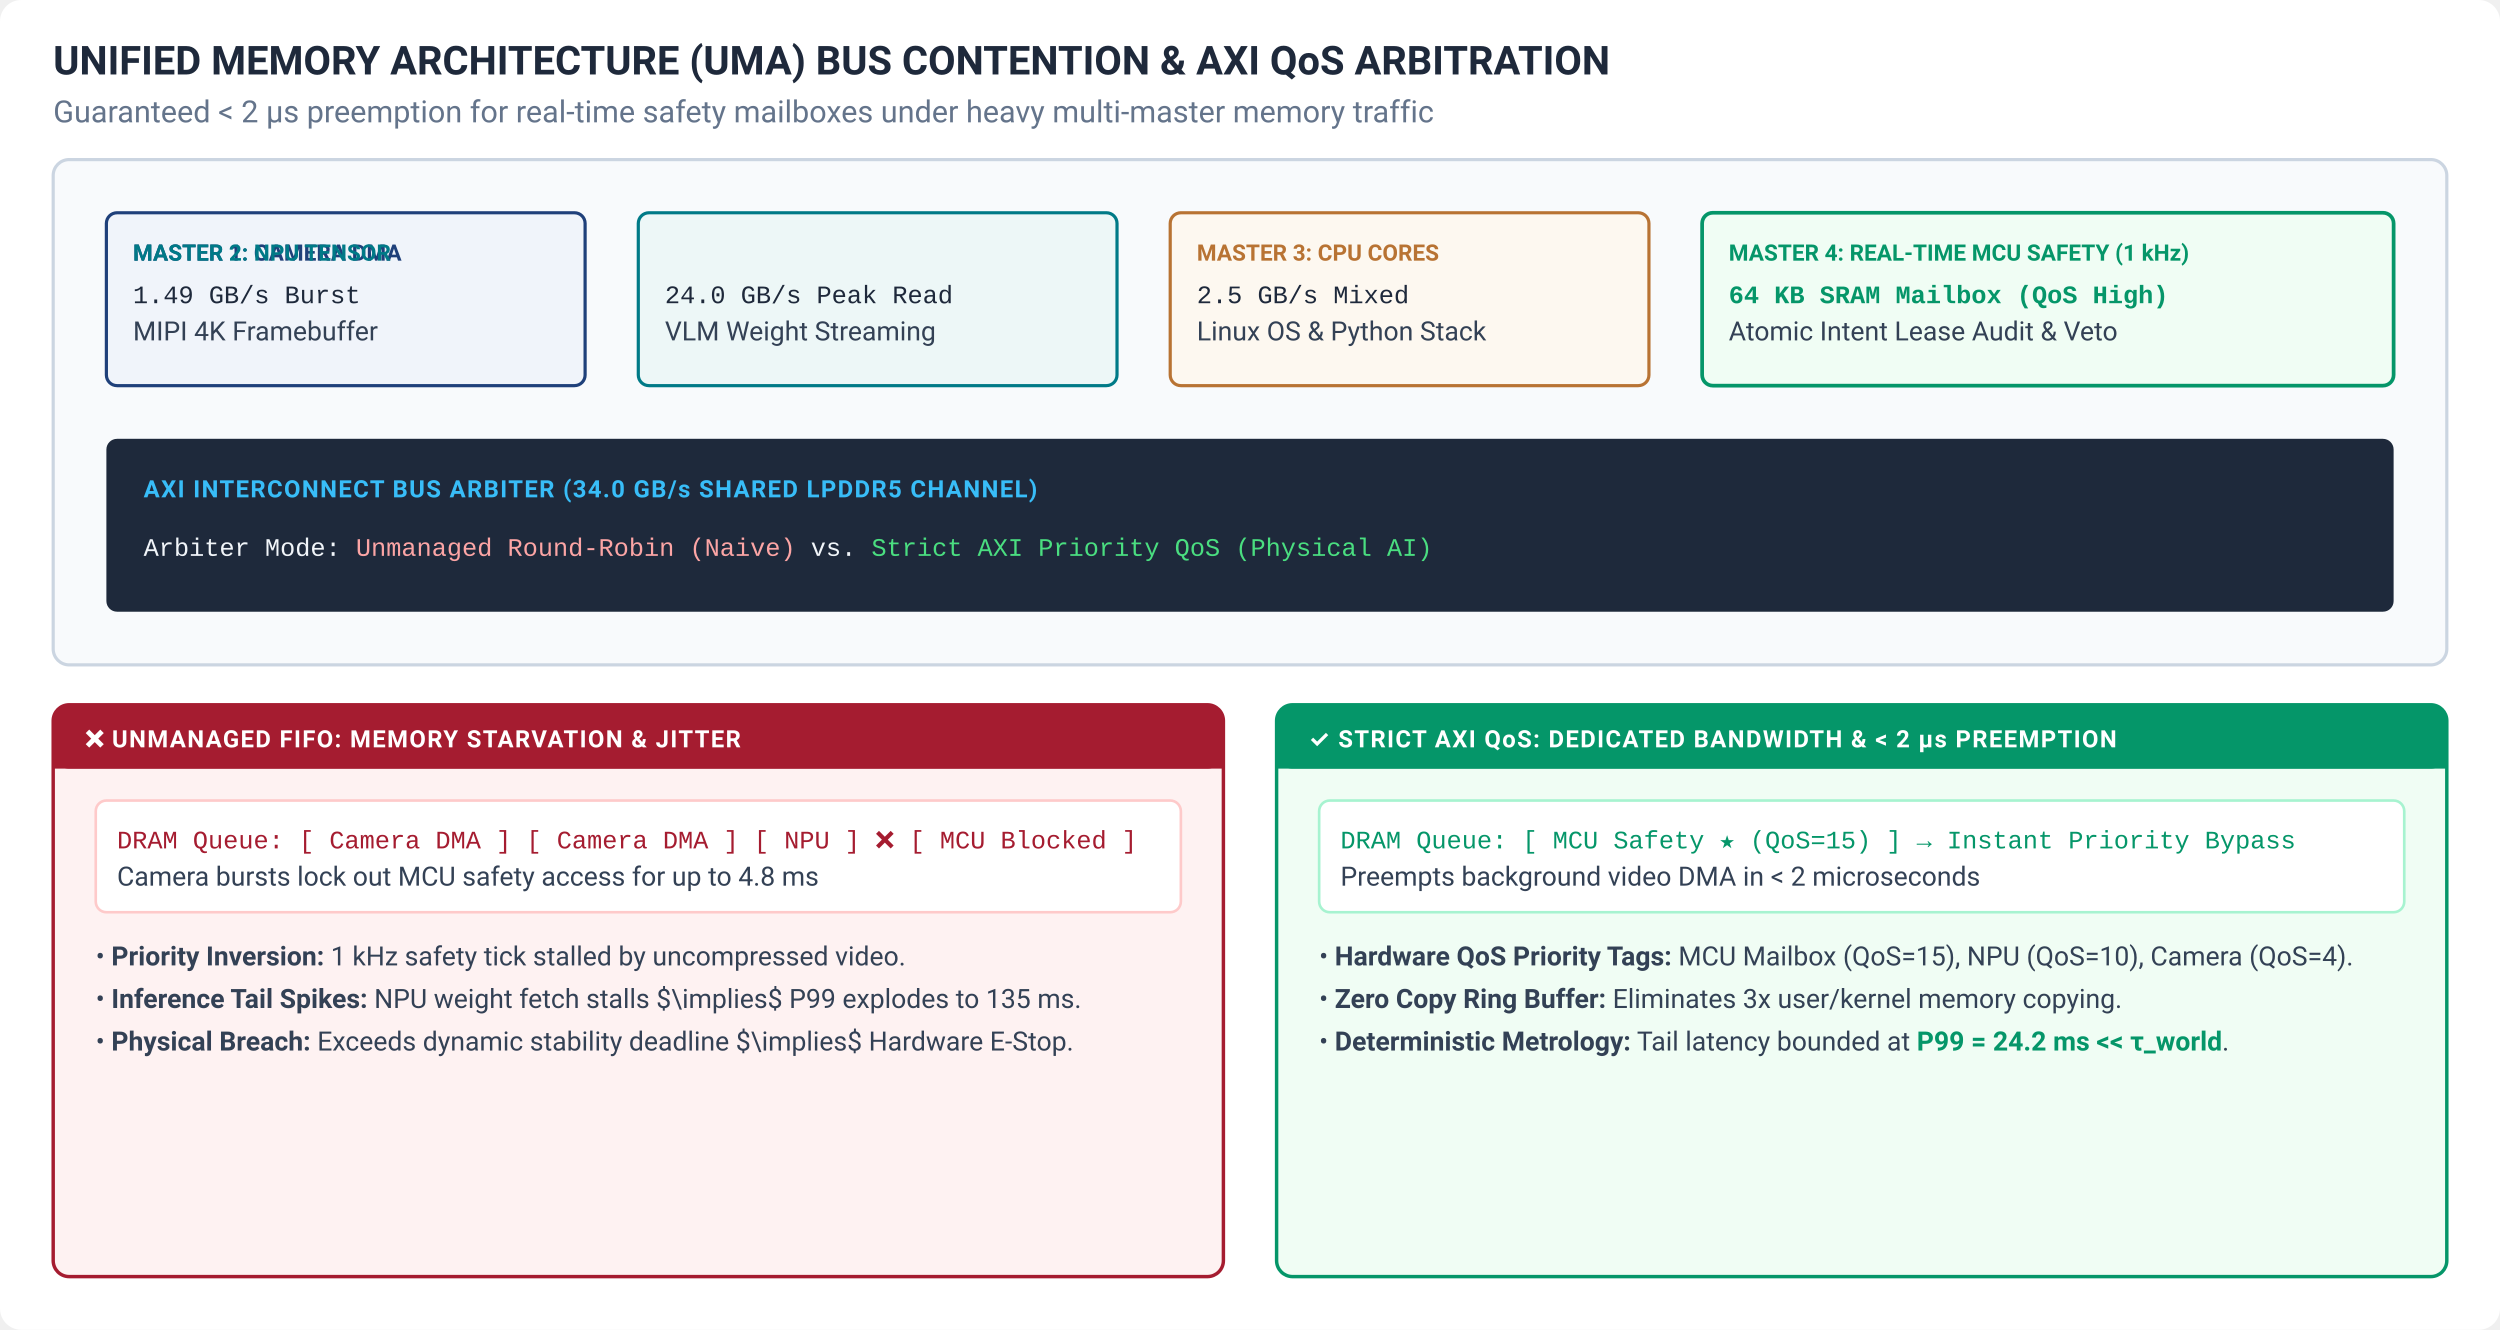
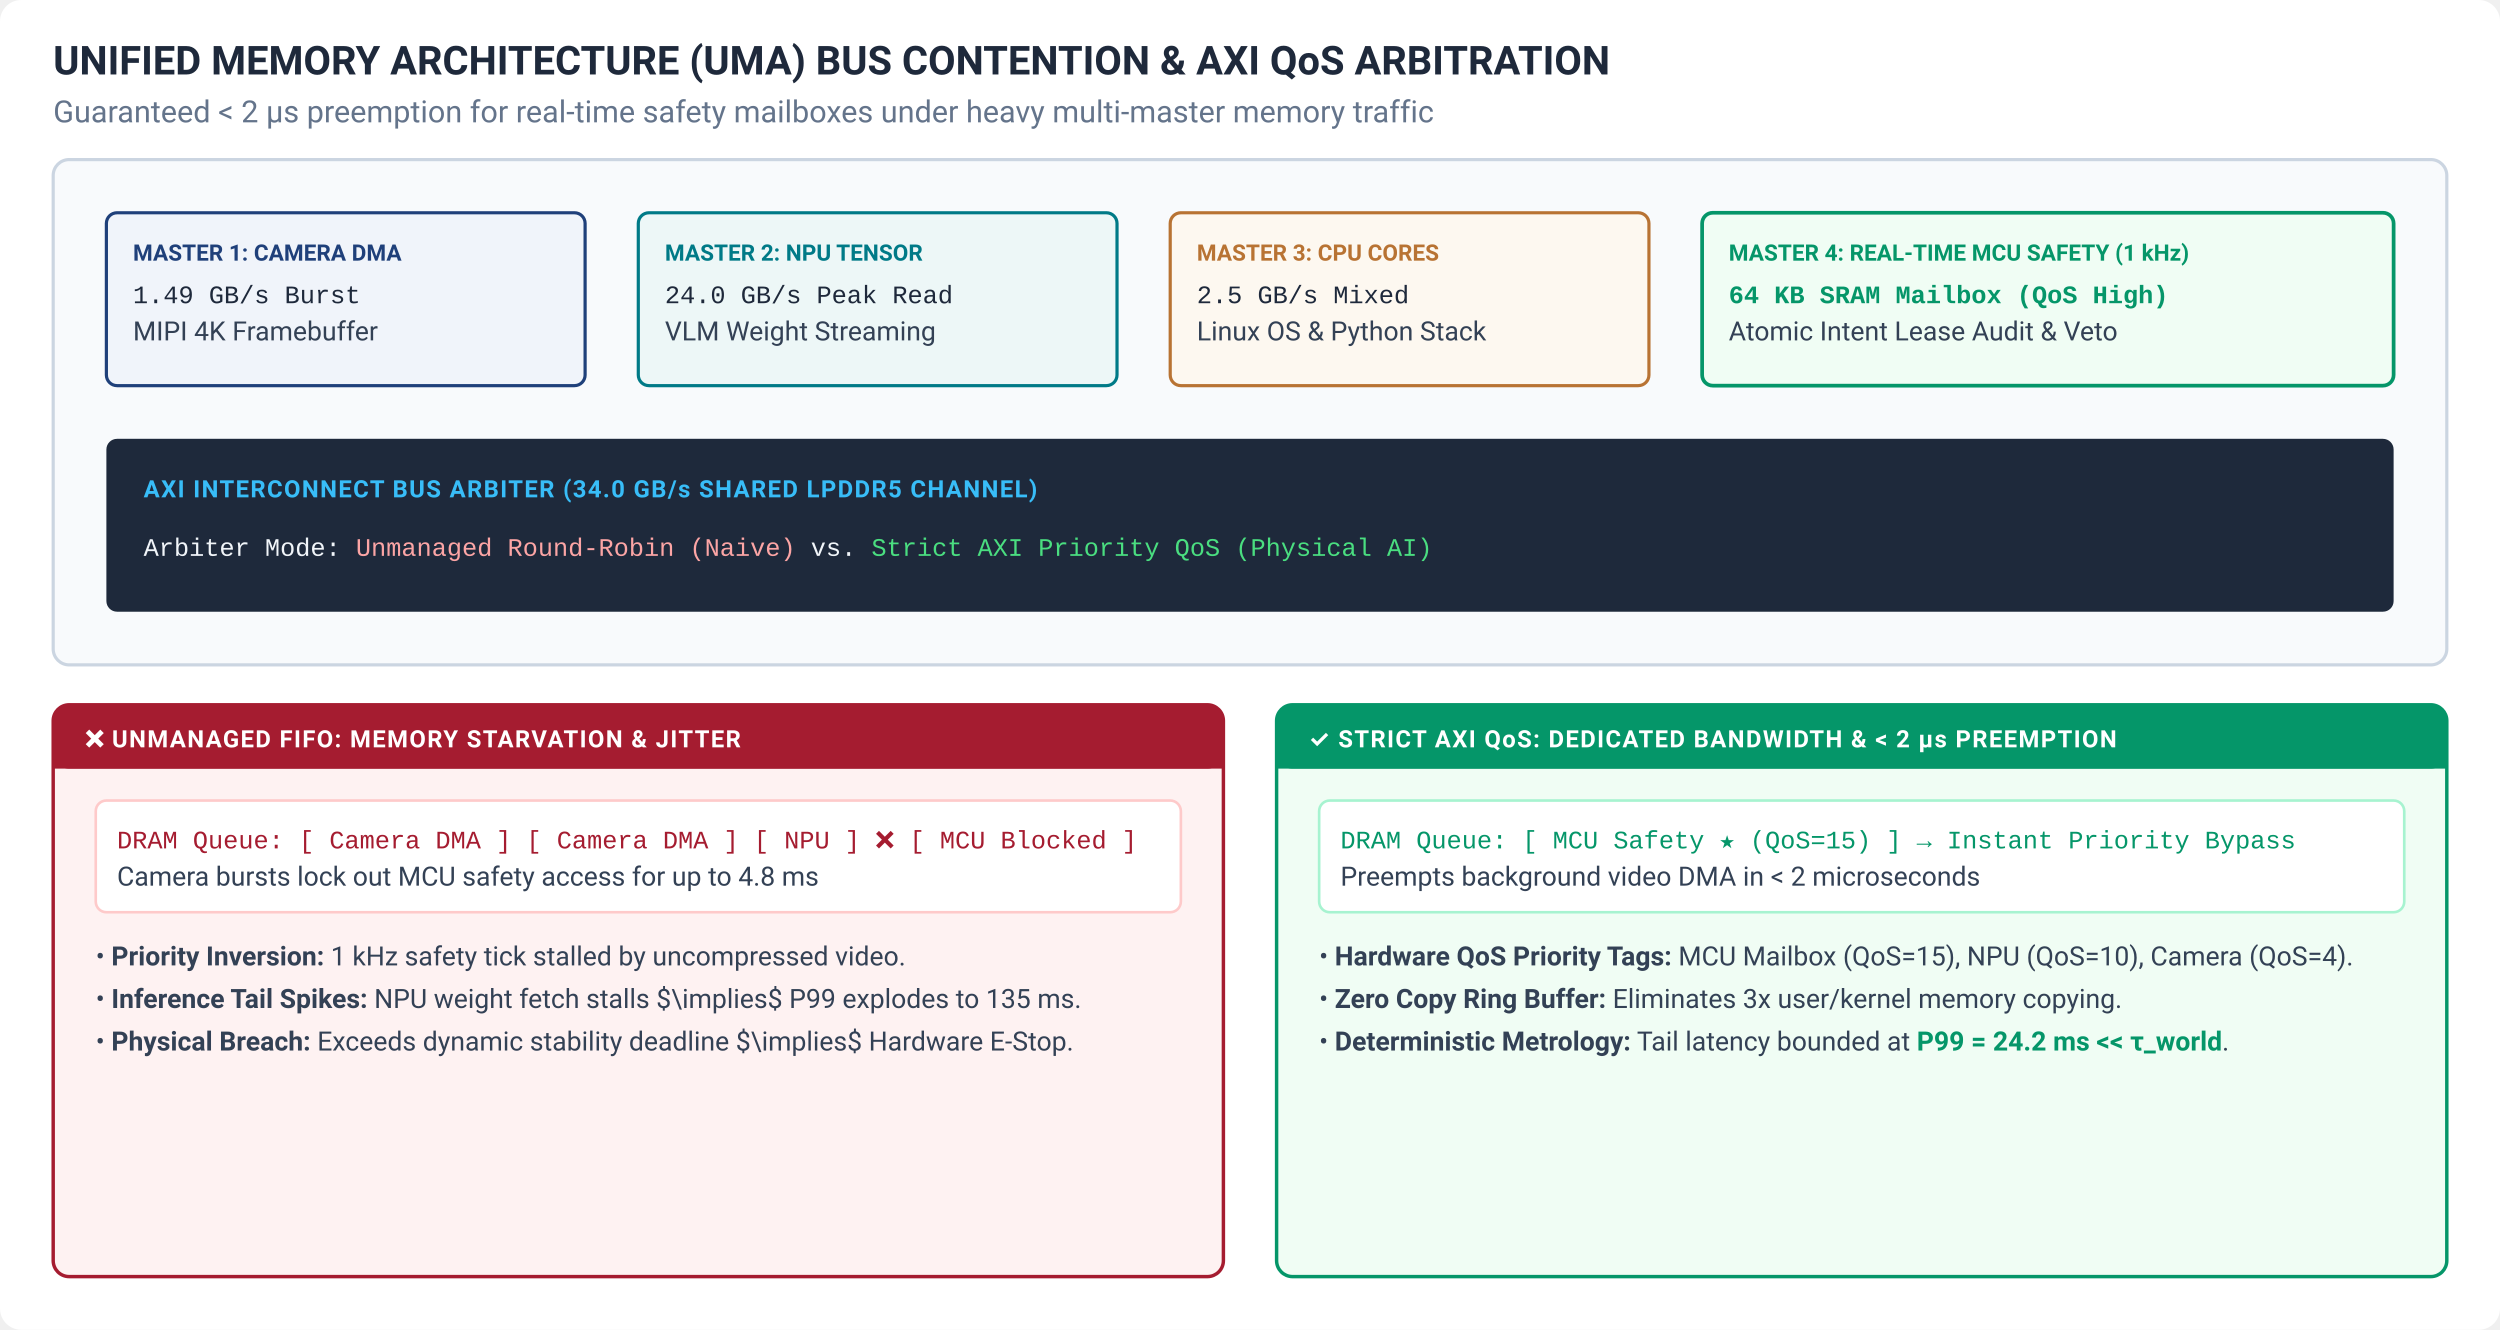
<svg xmlns="http://www.w3.org/2000/svg" viewBox="0 0 940 500" width="100%" height="100%">
  <defs>
    <style>
      .title { font-family: -apple-system, BlinkMacSystemFont, "Segoe UI", Roboto, Helvetica, Arial, sans-serif; font-size: 15px; font-weight: 700; fill: #1E293B; }
      .subtitle { font-family: -apple-system, BlinkMacSystemFont, "Segoe UI", Roboto, Helvetica, Arial, sans-serif; font-size: 11.5px; fill: #64748B; }
      .box-title { font-family: -apple-system, BlinkMacSystemFont, "Segoe UI", Roboto, Helvetica, Arial, sans-serif; font-size: 12px; font-weight: 700; }
      .body-txt { font-family: -apple-system, BlinkMacSystemFont, "Segoe UI", Roboto, Helvetica, Arial, sans-serif; font-size: 10px; fill: #334155; line-height: 1.4; }
      .mono-txt { font-family: "SFMono-Regular", Menlo, Monaco, Consolas, "Liberation Mono", "Courier New", monospace; font-size: 9.5px; }
      .badge-txt { font-family: -apple-system, BlinkMacSystemFont, "Segoe UI", Roboto, Helvetica, Arial, sans-serif; font-size: 9px; font-weight: 700; text-transform: uppercase; letter-spacing: 0.5px; }
      .tag-txt { font-family: -apple-system, BlinkMacSystemFont, "Segoe UI", Roboto, Helvetica, Arial, sans-serif; font-size: 8.5px; font-weight: 700; }
    </style>
    <marker id="arr-blue" viewBox="0 0 10 10" refX="6" refY="5" markerWidth="6" markerHeight="6" orient="auto-start-reverse">
      <path d="M 0 1.5 L 8 5 L 0 8.5 z" fill="#1F407A" />
    </marker>
    <marker id="arr-crimson" viewBox="0 0 10 10" refX="6" refY="5" markerWidth="6" markerHeight="6" orient="auto-start-reverse">
      <path d="M 0 1.5 L 8 5 L 0 8.5 z" fill="#A51C30" />
    </marker>
    <marker id="arr-teal" viewBox="0 0 10 10" refX="6" refY="5" markerWidth="6" markerHeight="6" orient="auto-start-reverse">
      <path d="M 0 1.5 L 8 5 L 0 8.5 z" fill="#007A87" />
    </marker>
    <marker id="arr-amber" viewBox="0 0 10 10" refX="6" refY="5" markerWidth="6" markerHeight="6" orient="auto-start-reverse">
      <path d="M 0 1.5 L 8 5 L 0 8.5 z" fill="#B87333" />
    </marker>
  </defs>
  <rect width="940" height="500" fill="#FFFFFF" rx="8" />
  <text class="title" x="20" y="28">UNIFIED MEMORY ARCHITECTURE (UMA) BUS CONTENTION &amp; AXI QoS ARBITRATION</text>
  <text class="subtitle" x="20" y="46">Guaranteed &lt; 2 μs preemption for real-time safety mailboxes under heavy multi-master memory traffic</text>
  <g transform="translate(20, 60)">
    <rect width="900" height="190" rx="6" fill="#F8FAFC" stroke="#CBD5E1" stroke-width="1.2" />
    <g transform="translate(20, 20)">
      <rect x="0" y="0" width="180" height="65" rx="4" fill="#F0F4FA" stroke="#1F407A" stroke-width="1.2" />
      <text class="tag-txt" x="10" y="18" fill="#1F407A">MASTER 1: CAMERA DMA</text>
      <text class="mono-txt" x="10" y="34" fill="#1E293B">1.49 GB/s Burst</text>
      <text class="body-txt" x="10" y="48" fill="#64748B">MIPI 4K Framebuffer</text>
      <rect x="200" y="0" width="180" height="65" rx="4" fill="#EDF7F7" stroke="#007A87" stroke-width="1.2" />
-       <text class="tag-txt" x="10" y="18" fill="#007A87">MASTER 2: NPU TENSOR</text>
+       <text class="tag-txt" x="210" y="18" fill="#007A87">MASTER 2: NPU TENSOR</text>
      <text class="mono-txt" x="210" y="34" fill="#1E293B">24.0 GB/s Peak Read</text>
      <text class="body-txt" x="210" y="48" fill="#64748B">VLM Weight Streaming</text>
      <rect x="400" y="0" width="180" height="65" rx="4" fill="#FDF8F0" stroke="#B87333" stroke-width="1.2" />
      <text class="tag-txt" x="410" y="18" fill="#B87333">MASTER 3: CPU CORES</text>
      <text class="mono-txt" x="410" y="34" fill="#1E293B">2.5 GB/s Mixed</text>
      <text class="body-txt" x="410" y="48" fill="#64748B">Linux OS &amp; Python Stack</text>
      <rect x="600" y="0" width="260" height="65" rx="4" fill="#F0FDF4" stroke="#059669" stroke-width="1.4" />
      <text class="tag-txt" x="610" y="18" fill="#059669">MASTER 4: REAL-TIME MCU SAFETY (1 kHz)</text>
      <text class="mono-txt" x="610" y="34" fill="#059669" font-weight="700">64 KB SRAM Mailbox (QoS High)</text>
      <text class="body-txt" x="610" y="48" fill="#059669">Atomic Intent Lease Audit &amp; Veto</text>
    </g>
    <g transform="translate(20, 105)">
      <rect width="860" height="65" rx="4" fill="#1E293B" />
      <text class="badge-txt" x="14" y="22" fill="#38BDF8">AXI INTERCONNECT BUS ARBITER (34.0 GB/s SHARED LPDDR5 CHANNEL)</text>
      <text class="mono-txt" x="14" y="44" fill="#F1F5F9">
        Arbiter Mode: <tspan fill="#FCA5A5">Unmanaged Round-Robin (Naive)</tspan>  vs.  <tspan fill="#4ADE80">Strict AXI Priority QoS (Physical AI)</tspan>
      </text>
    </g>
  </g>
  <g transform="translate(20, 265)">
    <rect width="440" height="215" rx="6" fill="#FEF2F2" stroke="#A51C30" stroke-width="1.3" />
    <rect x="0" y="0" width="440" height="24" rx="6" fill="#A51C30" />
    <rect x="0" y="18" width="440" height="6" fill="#A51C30" />
    <text class="badge-txt" x="12" y="16" fill="#FFFFFF">❌ UNMANAGED FIFO: MEMORY STARVATION &amp; JITTER</text>
    <g transform="translate(16, 36)">
      <rect width="408" height="42" rx="4" fill="#FFFFFF" stroke="#FECACA" stroke-width="1" />
      <text class="mono-txt" x="8" y="18" fill="#A51C30">DRAM Queue: [ Camera DMA ] [ Camera DMA ] [ NPU ] ❌ [ MCU Blocked ]</text>
      <text class="body-txt" x="8" y="32" fill="#64748B">Camera bursts lock out MCU safety access for up to 4.8 ms</text>
    </g>
    <text class="body-txt" x="16" y="98">
      <tspan x="16" dy="0">• <tspan font-weight="700">Priority Inversion:</tspan> 1 kHz safety tick stalled by uncompressed video.</tspan>
      <tspan x="16" dy="16">• <tspan font-weight="700">Inference Tail Spikes:</tspan> NPU weight fetch stalls $\implies$ P99 explodes to 135 ms.</tspan>
      <tspan x="16" dy="16">• <tspan font-weight="700">Physical Breach:</tspan> Exceeds dynamic stability deadline $\implies$ Hardware E-Stop.</tspan>
    </text>
  </g>
  <g transform="translate(480, 265)">
    <rect width="440" height="215" rx="6" fill="#F0FDF4" stroke="#059669" stroke-width="1.3" />
    <rect x="0" y="0" width="440" height="24" rx="6" fill="#059669" />
    <rect x="0" y="18" width="440" height="6" fill="#059669" />
    <text class="badge-txt" x="12" y="16" fill="#FFFFFF">✓ STRICT AXI QoS: DEDICATED BANDWIDTH &amp; &lt; 2 μs PREEMPTION</text>
    <g transform="translate(16, 36)">
      <rect width="408" height="42" rx="4" fill="#FFFFFF" stroke="#A7F3D0" stroke-width="1" />
      <text class="mono-txt" x="8" y="18" fill="#059669">DRAM Queue: [ MCU Safety ★ (QoS=15) ] → Instant Priority Bypass</text>
      <text class="body-txt" x="8" y="32" fill="#059669">Preempts background video DMA in &lt; 2 microseconds</text>
    </g>
    <text class="body-txt" x="16" y="98">
      <tspan x="16" dy="0">• <tspan font-weight="700">Hardware QoS Priority Tags:</tspan> MCU Mailbox (QoS=15), NPU (QoS=10), Camera (QoS=4).</tspan>
      <tspan x="16" dy="16">• <tspan font-weight="700">Zero Copy Ring Buffer:</tspan> Eliminates 3x user/kernel memory copying.</tspan>
      <tspan x="16" dy="16">• <tspan font-weight="700">Deterministic Metrology:</tspan> Tail latency bounded at <tspan font-weight="700" fill="#059669">P99 = 24.2 ms &lt;&lt; τ_world</tspan>.</tspan>
    </text>
  </g>
</svg>
